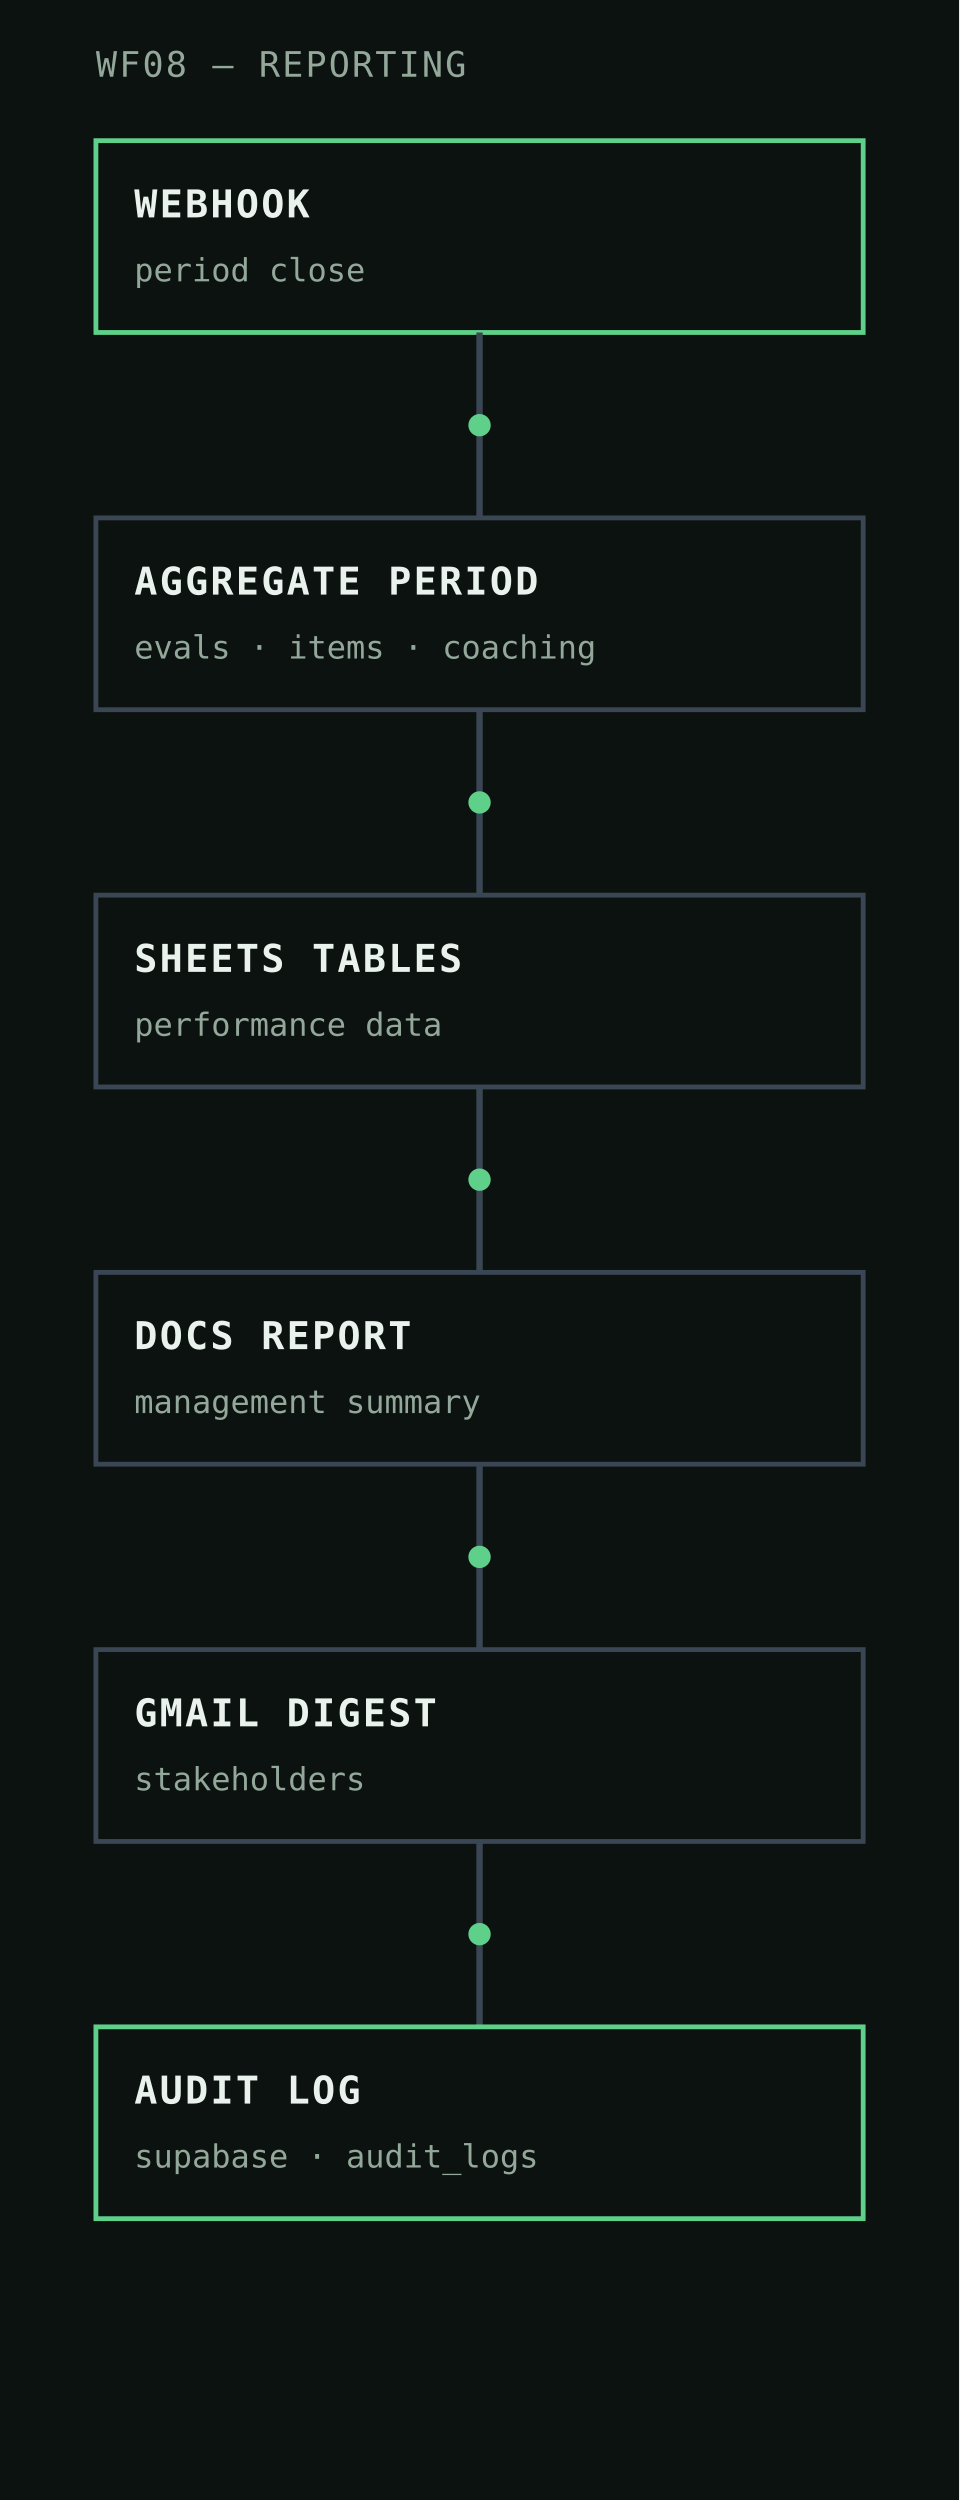
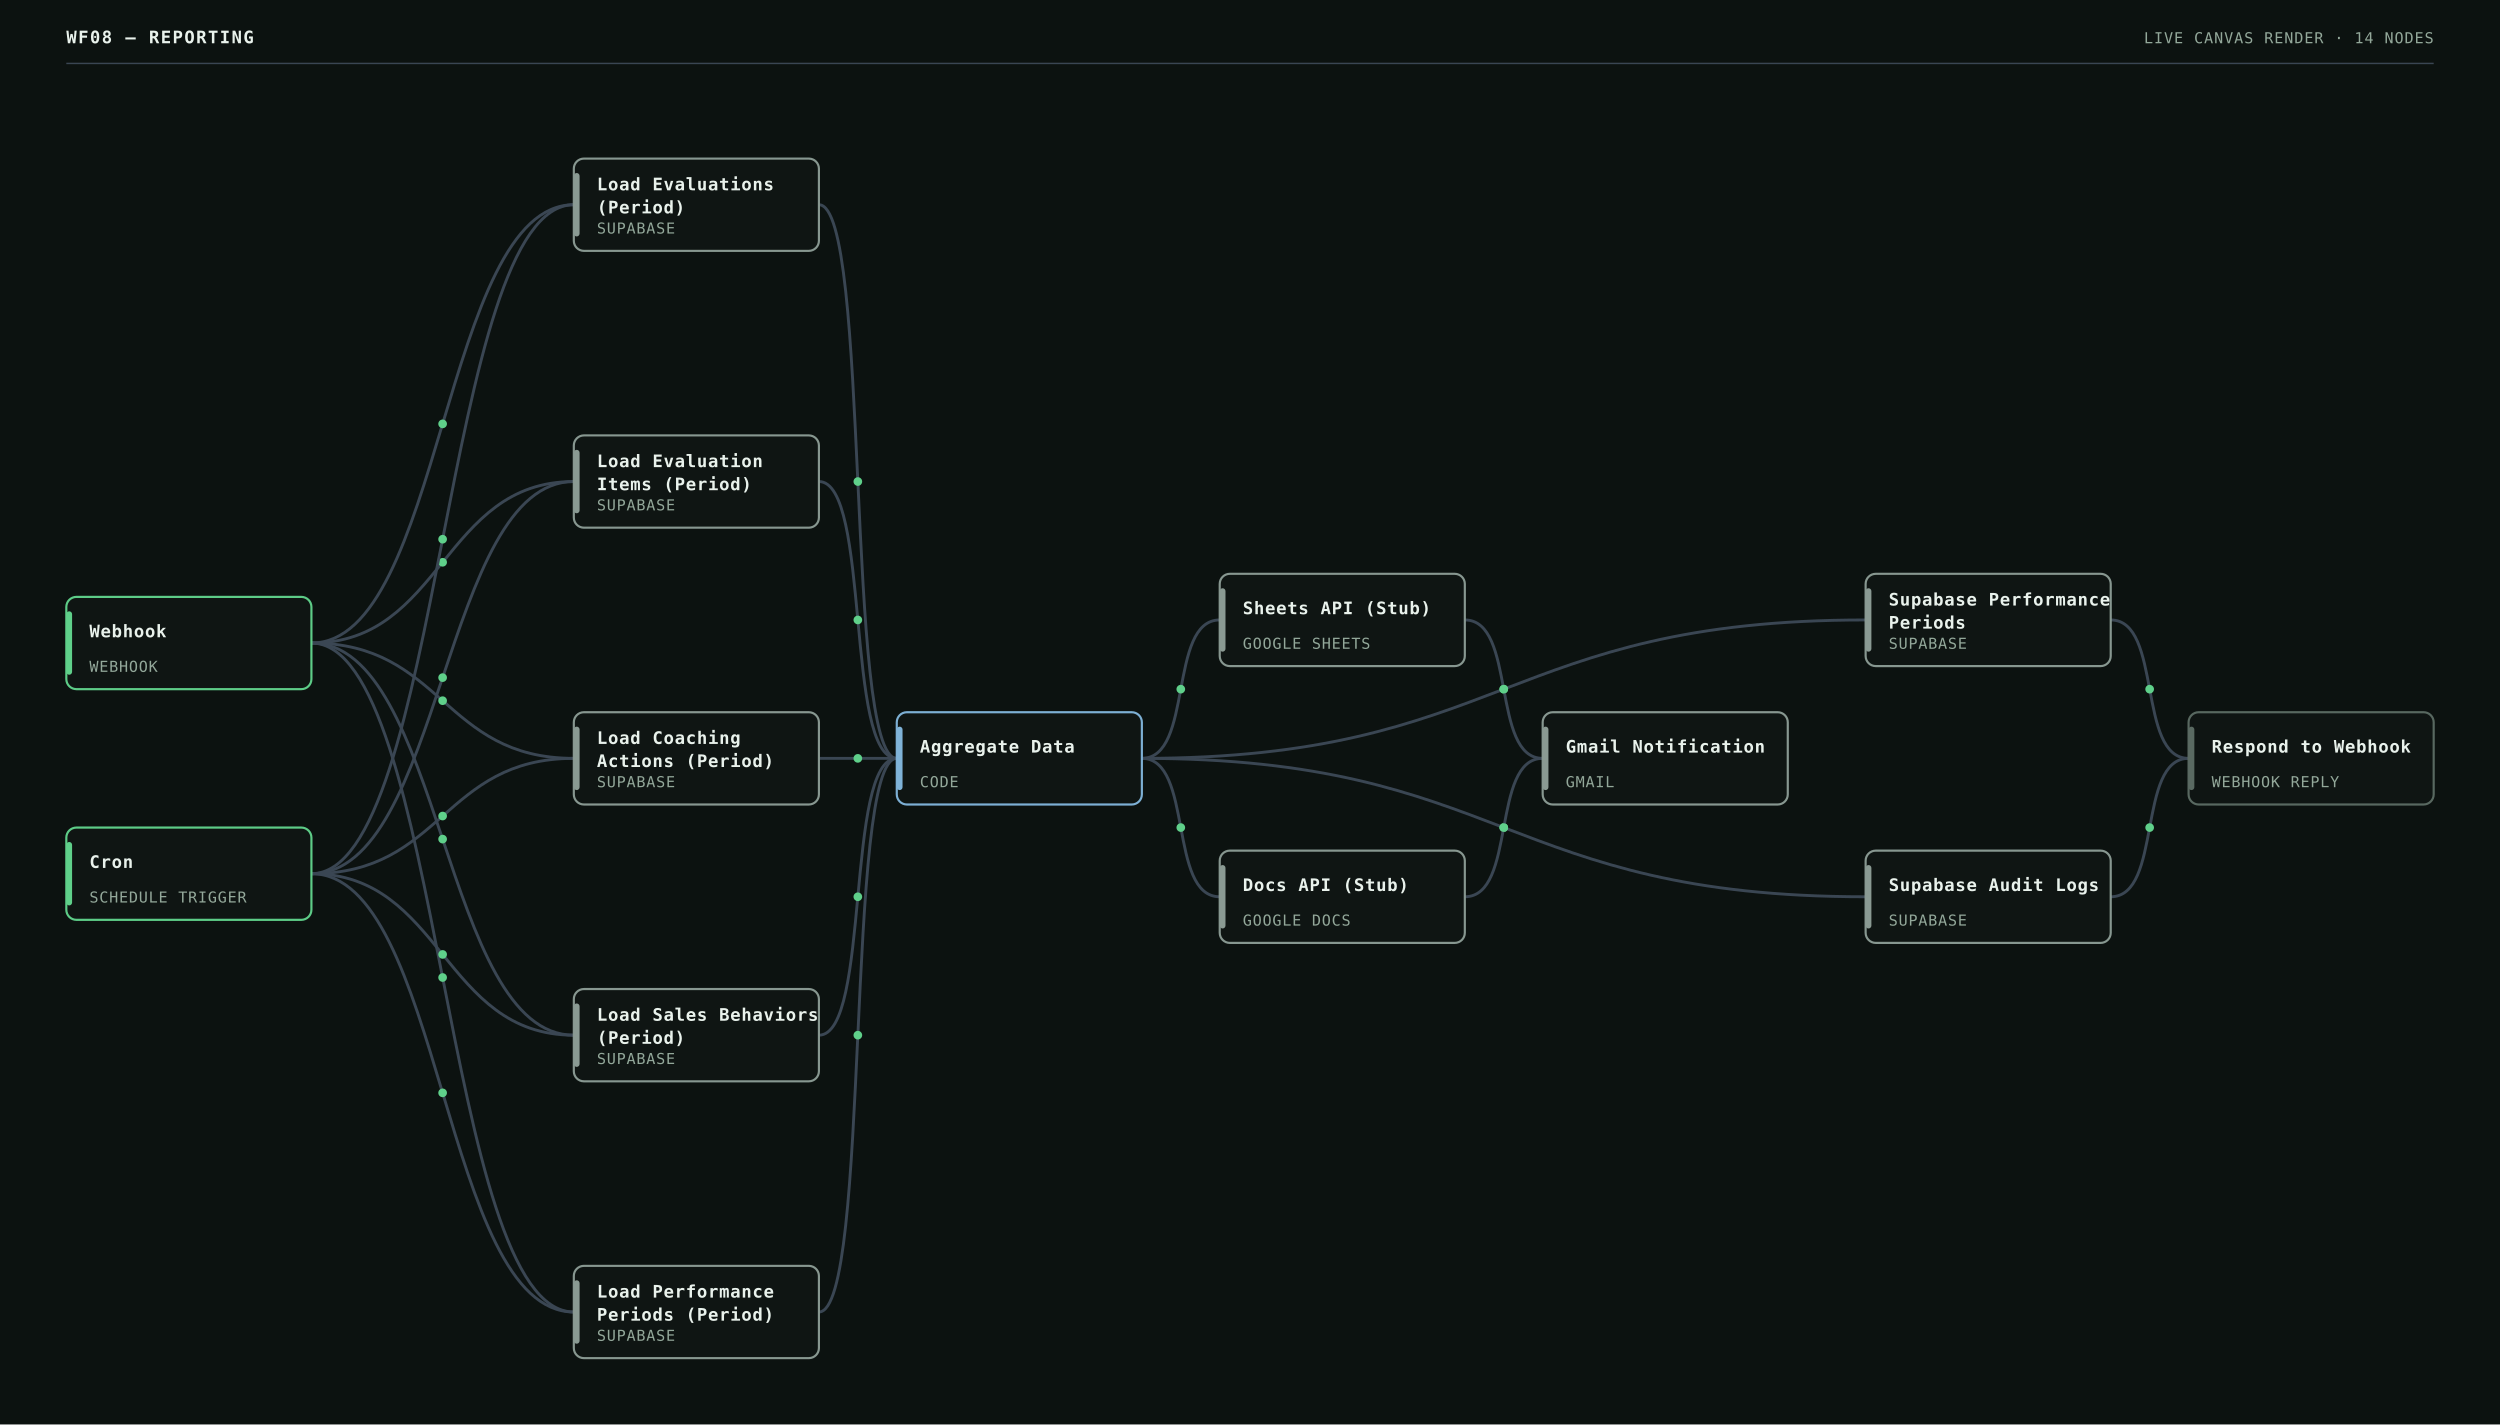
- <svg xmlns="http://www.w3.org/2000/svg" viewBox="0 0 300 782" role="img" aria-label="WF08 — Reporting">
-   <rect width="300" height="782" fill="#0c1210" />
-   <style>
- text{font-family:ui-monospace,'SF Mono',Menlo,Consolas,monospace}
- .nl{font-size:12px;font-weight:700;fill:#e9f2ec;letter-spacing:.06em}
- .nd{font-size:10px;fill:#93a89a}
- .cap{font-size:11px;fill:#93a89a;letter-spacing:.06em}
- </style>
-   <text x="30" y="24" class="cap">WF08 — REPORTING</text>
-   <rect x="30" y="44" width="240" height="60" fill="none" stroke="#5fd08a" stroke-width="1.5" />
-   <text x="42" y="68" class="nl">WEBHOOK</text>
-   <text x="42" y="88" class="nd">period close</text>
-   <line x1="150" y1="104" x2="150" y2="162" stroke="#3a4653" stroke-width="2" />
-   <circle cx="150" cy="133" r="3.5" fill="#5fd08a" />
-   <rect x="30" y="162" width="240" height="60" fill="none" stroke="#3a4653" stroke-width="1.5" />
-   <text x="42" y="186" class="nl">AGGREGATE PERIOD</text>
-   <text x="42" y="206" class="nd">evals · items · coaching</text>
-   <line x1="150" y1="222" x2="150" y2="280" stroke="#3a4653" stroke-width="2" />
-   <circle cx="150" cy="251" r="3.5" fill="#5fd08a" />
-   <rect x="30" y="280" width="240" height="60" fill="none" stroke="#3a4653" stroke-width="1.5" />
-   <text x="42" y="304" class="nl">SHEETS TABLES</text>
-   <text x="42" y="324" class="nd">performance data</text>
-   <line x1="150" y1="340" x2="150" y2="398" stroke="#3a4653" stroke-width="2" />
-   <circle cx="150" cy="369" r="3.5" fill="#5fd08a" />
-   <rect x="30" y="398" width="240" height="60" fill="none" stroke="#3a4653" stroke-width="1.5" />
-   <text x="42" y="422" class="nl">DOCS REPORT</text>
-   <text x="42" y="442" class="nd">management summary</text>
-   <line x1="150" y1="458" x2="150" y2="516" stroke="#3a4653" stroke-width="2" />
-   <circle cx="150" cy="487" r="3.5" fill="#5fd08a" />
-   <rect x="30" y="516" width="240" height="60" fill="none" stroke="#3a4653" stroke-width="1.5" />
-   <text x="42" y="540" class="nl">GMAIL DIGEST</text>
-   <text x="42" y="560" class="nd">stakeholders</text>
-   <line x1="150" y1="576" x2="150" y2="634" stroke="#3a4653" stroke-width="2" />
-   <circle cx="150" cy="605" r="3.5" fill="#5fd08a" />
-   <rect x="30" y="634" width="240" height="60" fill="none" stroke="#5fd08a" stroke-width="1.5" />
-   <text x="42" y="658" class="nl">AUDIT LOG</text>
-   <text x="42" y="678" class="nd">supabase · audit_logs</text>
+ <svg xmlns="http://www.w3.org/2000/svg" viewBox="0 0 1734 988" width="100%" role="img" aria-label="WF08 — Reporting — live n8n canvas render">
+   <rect width="1734" height="988" fill="#0c1210" />
+   <style>text{font-family:ui-monospace,'SF Mono',Menlo,Consolas,monospace}.t{font-size:12px;font-weight:700;fill:#e9f2ec;letter-spacing:.04em}.ty{font-size:10.5px;fill:#93a89a;letter-spacing:.05em}.cap{font-size:12px;font-weight:700;fill:#e9f2ec;letter-spacing:.08em}.sub{font-size:10.5px;fill:#93a89a;letter-spacing:.06em}</style>
+   <text x="46" y="30" class="cap">WF08 — REPORTING</text>
+   <text x="1688" y="30" text-anchor="end" class="sub">LIVE CANVAS RENDER · 14 NODES</text>
+   <line x1="46" y1="44" x2="1688" y2="44" stroke="#3a4653" stroke-width="1" />
+   <path d="M216,446.0 C307.0,446.0 307.0,142.0 398,142.0" fill="none" stroke="#3a4653" stroke-width="2" />
+   <circle cx="307.0" cy="294.0" r="3" fill="#5fd08a" />
+   <path d="M216,446.0 C307.0,446.0 307.0,334.0 398,334.0" fill="none" stroke="#3a4653" stroke-width="2" />
+   <circle cx="307.0" cy="390.0" r="3" fill="#5fd08a" />
+   <path d="M216,446.0 C307.0,446.0 307.0,526.0 398,526.0" fill="none" stroke="#3a4653" stroke-width="2" />
+   <circle cx="307.0" cy="486.0" r="3" fill="#5fd08a" />
+   <path d="M216,446.0 C307.0,446.0 307.0,718.0 398,718.0" fill="none" stroke="#3a4653" stroke-width="2" />
+   <circle cx="307.0" cy="582.0" r="3" fill="#5fd08a" />
+   <path d="M216,446.0 C307.0,446.0 307.0,910.0 398,910.0" fill="none" stroke="#3a4653" stroke-width="2" />
+   <circle cx="307.0" cy="678.0" r="3" fill="#5fd08a" />
+   <path d="M216,606.0 C307.0,606.0 307.0,142.0 398,142.0" fill="none" stroke="#3a4653" stroke-width="2" />
+   <circle cx="307.0" cy="374.0" r="3" fill="#5fd08a" />
+   <path d="M216,606.0 C307.0,606.0 307.0,910.0 398,910.0" fill="none" stroke="#3a4653" stroke-width="2" />
+   <circle cx="307.0" cy="758.0" r="3" fill="#5fd08a" />
+   <path d="M216,606.0 C307.0,606.0 307.0,718.0 398,718.0" fill="none" stroke="#3a4653" stroke-width="2" />
+   <circle cx="307.0" cy="662.0" r="3" fill="#5fd08a" />
+   <path d="M216,606.0 C307.0,606.0 307.0,526.0 398,526.0" fill="none" stroke="#3a4653" stroke-width="2" />
+   <circle cx="307.0" cy="566.0" r="3" fill="#5fd08a" />
+   <path d="M216,606.0 C307.0,606.0 307.0,334.0 398,334.0" fill="none" stroke="#3a4653" stroke-width="2" />
+   <circle cx="307.0" cy="470.0" r="3" fill="#5fd08a" />
+   <path d="M792,526.0 C828.0,526.0 810.0,430.0 846,430.0" fill="none" stroke="#3a4653" stroke-width="2" />
+   <circle cx="819.0" cy="478.0" r="3" fill="#5fd08a" />
+   <path d="M792,526.0 C828.0,526.0 810.0,622.0 846,622.0" fill="none" stroke="#3a4653" stroke-width="2" />
+   <circle cx="819.0" cy="574.0" r="3" fill="#5fd08a" />
+   <path d="M792,526.0 C1043.0,526.0 1043.0,430.0 1294,430.0" fill="none" stroke="#3a4653" stroke-width="2" />
+   <circle cx="1043.0" cy="478.0" r="3" fill="#5fd08a" />
+   <path d="M792,526.0 C1043.0,526.0 1043.0,622.0 1294,622.0" fill="none" stroke="#3a4653" stroke-width="2" />
+   <circle cx="1043.0" cy="574.0" r="3" fill="#5fd08a" />
+   <path d="M1016,430.0 C1052.0,430.0 1034.0,526.0 1070,526.0" fill="none" stroke="#3a4653" stroke-width="2" />
+   <circle cx="1043.0" cy="478.0" r="3" fill="#5fd08a" />
+   <path d="M1016,622.0 C1052.0,622.0 1034.0,526.0 1070,526.0" fill="none" stroke="#3a4653" stroke-width="2" />
+   <circle cx="1043.0" cy="574.0" r="3" fill="#5fd08a" />
+   <path d="M1464,430.0 C1500.0,430.0 1482.0,526.0 1518,526.0" fill="none" stroke="#3a4653" stroke-width="2" />
+   <circle cx="1491.0" cy="478.0" r="3" fill="#5fd08a" />
+   <path d="M1464,622.0 C1500.0,622.0 1482.0,526.0 1518,526.0" fill="none" stroke="#3a4653" stroke-width="2" />
+   <circle cx="1491.0" cy="574.0" r="3" fill="#5fd08a" />
+   <path d="M568,142.0 C604.0,142.0 586.0,526.0 622,526.0" fill="none" stroke="#3a4653" stroke-width="2" />
+   <circle cx="595.0" cy="334.0" r="3" fill="#5fd08a" />
+   <path d="M568,334.0 C604.0,334.0 586.0,526.0 622,526.0" fill="none" stroke="#3a4653" stroke-width="2" />
+   <circle cx="595.0" cy="430.0" r="3" fill="#5fd08a" />
+   <path d="M568,526.0 C604.0,526.0 586.0,526.0 622,526.0" fill="none" stroke="#3a4653" stroke-width="2" />
+   <circle cx="595.0" cy="526.0" r="3" fill="#5fd08a" />
+   <path d="M568,718.0 C604.0,718.0 586.0,526.0 622,526.0" fill="none" stroke="#3a4653" stroke-width="2" />
+   <circle cx="595.0" cy="622.0" r="3" fill="#5fd08a" />
+   <path d="M568,910.0 C604.0,910.0 586.0,526.0 622,526.0" fill="none" stroke="#3a4653" stroke-width="2" />
+   <circle cx="595.0" cy="718.0" r="3" fill="#5fd08a" />
+   <rect x="46" y="414" width="170" height="64" rx="7" fill="#0f1513" stroke="#5fd08a" stroke-width="1.5" opacity="0.98" />
+   <rect x="46" y="424" width="4" height="44" rx="2" fill="#5fd08a" />
+   <text x="62" y="442" class="t">Webhook</text>
+   <text x="62" y="466" class="ty">WEBHOOK</text>
+   <rect x="46" y="574" width="170" height="64" rx="7" fill="#0f1513" stroke="#5fd08a" stroke-width="1.5" opacity="0.98" />
+   <rect x="46" y="584" width="4" height="44" rx="2" fill="#5fd08a" />
+   <text x="62" y="602" class="t">Cron</text>
+   <text x="62" y="626" class="ty">SCHEDULE TRIGGER</text>
+   <rect x="622" y="494" width="170" height="64" rx="7" fill="#0f1513" stroke="#7fb3d8" stroke-width="1.5" opacity="0.98" />
+   <rect x="622" y="504" width="4" height="44" rx="2" fill="#7fb3d8" />
+   <text x="638" y="522" class="t">Aggregate Data</text>
+   <text x="638" y="546" class="ty">CODE</text>
+   <rect x="846" y="398" width="170" height="64" rx="7" fill="#0f1513" stroke="#8a9a93" stroke-width="1.5" opacity="0.98" />
+   <rect x="846" y="408" width="4" height="44" rx="2" fill="#8a9a93" />
+   <text x="862" y="426" class="t">Sheets API (Stub)</text>
+   <text x="862" y="450" class="ty">GOOGLE SHEETS</text>
+   <rect x="846" y="590" width="170" height="64" rx="7" fill="#0f1513" stroke="#8a9a93" stroke-width="1.5" opacity="0.98" />
+   <rect x="846" y="600" width="4" height="44" rx="2" fill="#8a9a93" />
+   <text x="862" y="618" class="t">Docs API (Stub)</text>
+   <text x="862" y="642" class="ty">GOOGLE DOCS</text>
+   <rect x="1070" y="494" width="170" height="64" rx="7" fill="#0f1513" stroke="#8a9a93" stroke-width="1.5" opacity="0.98" />
+   <rect x="1070" y="504" width="4" height="44" rx="2" fill="#8a9a93" />
+   <text x="1086" y="522" class="t">Gmail Notification</text>
+   <text x="1086" y="546" class="ty">GMAIL</text>
+   <rect x="1294" y="398" width="170" height="64" rx="7" fill="#0f1513" stroke="#8a9a93" stroke-width="1.5" opacity="0.98" />
+   <rect x="1294" y="408" width="4" height="44" rx="2" fill="#8a9a93" />
+   <text x="1310" y="420" class="t">Supabase Performance</text>
+   <text x="1310" y="436" class="t">Periods</text>
+   <text x="1310" y="450" class="ty">SUPABASE</text>
+   <rect x="1294" y="590" width="170" height="64" rx="7" fill="#0f1513" stroke="#8a9a93" stroke-width="1.5" opacity="0.98" />
+   <rect x="1294" y="600" width="4" height="44" rx="2" fill="#8a9a93" />
+   <text x="1310" y="618" class="t">Supabase Audit Logs</text>
+   <text x="1310" y="642" class="ty">SUPABASE</text>
+   <rect x="1518" y="494" width="170" height="64" rx="7" fill="#0f1513" stroke="#5a6a62" stroke-width="1.5" opacity="0.98" />
+   <rect x="1518" y="504" width="4" height="44" rx="2" fill="#5a6a62" />
+   <text x="1534" y="522" class="t">Respond to Webhook</text>
+   <text x="1534" y="546" class="ty">WEBHOOK REPLY</text>
+   <rect x="398" y="110" width="170" height="64" rx="7" fill="#0f1513" stroke="#8a9a93" stroke-width="1.5" opacity="0.98" />
+   <rect x="398" y="120" width="4" height="44" rx="2" fill="#8a9a93" />
+   <text x="414" y="132" class="t">Load Evaluations</text>
+   <text x="414" y="148" class="t">(Period)</text>
+   <text x="414" y="162" class="ty">SUPABASE</text>
+   <rect x="398" y="302" width="170" height="64" rx="7" fill="#0f1513" stroke="#8a9a93" stroke-width="1.5" opacity="0.98" />
+   <rect x="398" y="312" width="4" height="44" rx="2" fill="#8a9a93" />
+   <text x="414" y="324" class="t">Load Evaluation</text>
+   <text x="414" y="340" class="t">Items (Period)</text>
+   <text x="414" y="354" class="ty">SUPABASE</text>
+   <rect x="398" y="494" width="170" height="64" rx="7" fill="#0f1513" stroke="#8a9a93" stroke-width="1.5" opacity="0.98" />
+   <rect x="398" y="504" width="4" height="44" rx="2" fill="#8a9a93" />
+   <text x="414" y="516" class="t">Load Coaching</text>
+   <text x="414" y="532" class="t">Actions (Period)</text>
+   <text x="414" y="546" class="ty">SUPABASE</text>
+   <rect x="398" y="686" width="170" height="64" rx="7" fill="#0f1513" stroke="#8a9a93" stroke-width="1.5" opacity="0.98" />
+   <rect x="398" y="696" width="4" height="44" rx="2" fill="#8a9a93" />
+   <text x="414" y="708" class="t">Load Sales Behaviors</text>
+   <text x="414" y="724" class="t">(Period)</text>
+   <text x="414" y="738" class="ty">SUPABASE</text>
+   <rect x="398" y="878" width="170" height="64" rx="7" fill="#0f1513" stroke="#8a9a93" stroke-width="1.5" opacity="0.98" />
+   <rect x="398" y="888" width="4" height="44" rx="2" fill="#8a9a93" />
+   <text x="414" y="900" class="t">Load Performance</text>
+   <text x="414" y="916" class="t">Periods (Period)</text>
+   <text x="414" y="930" class="ty">SUPABASE</text>
</svg>
